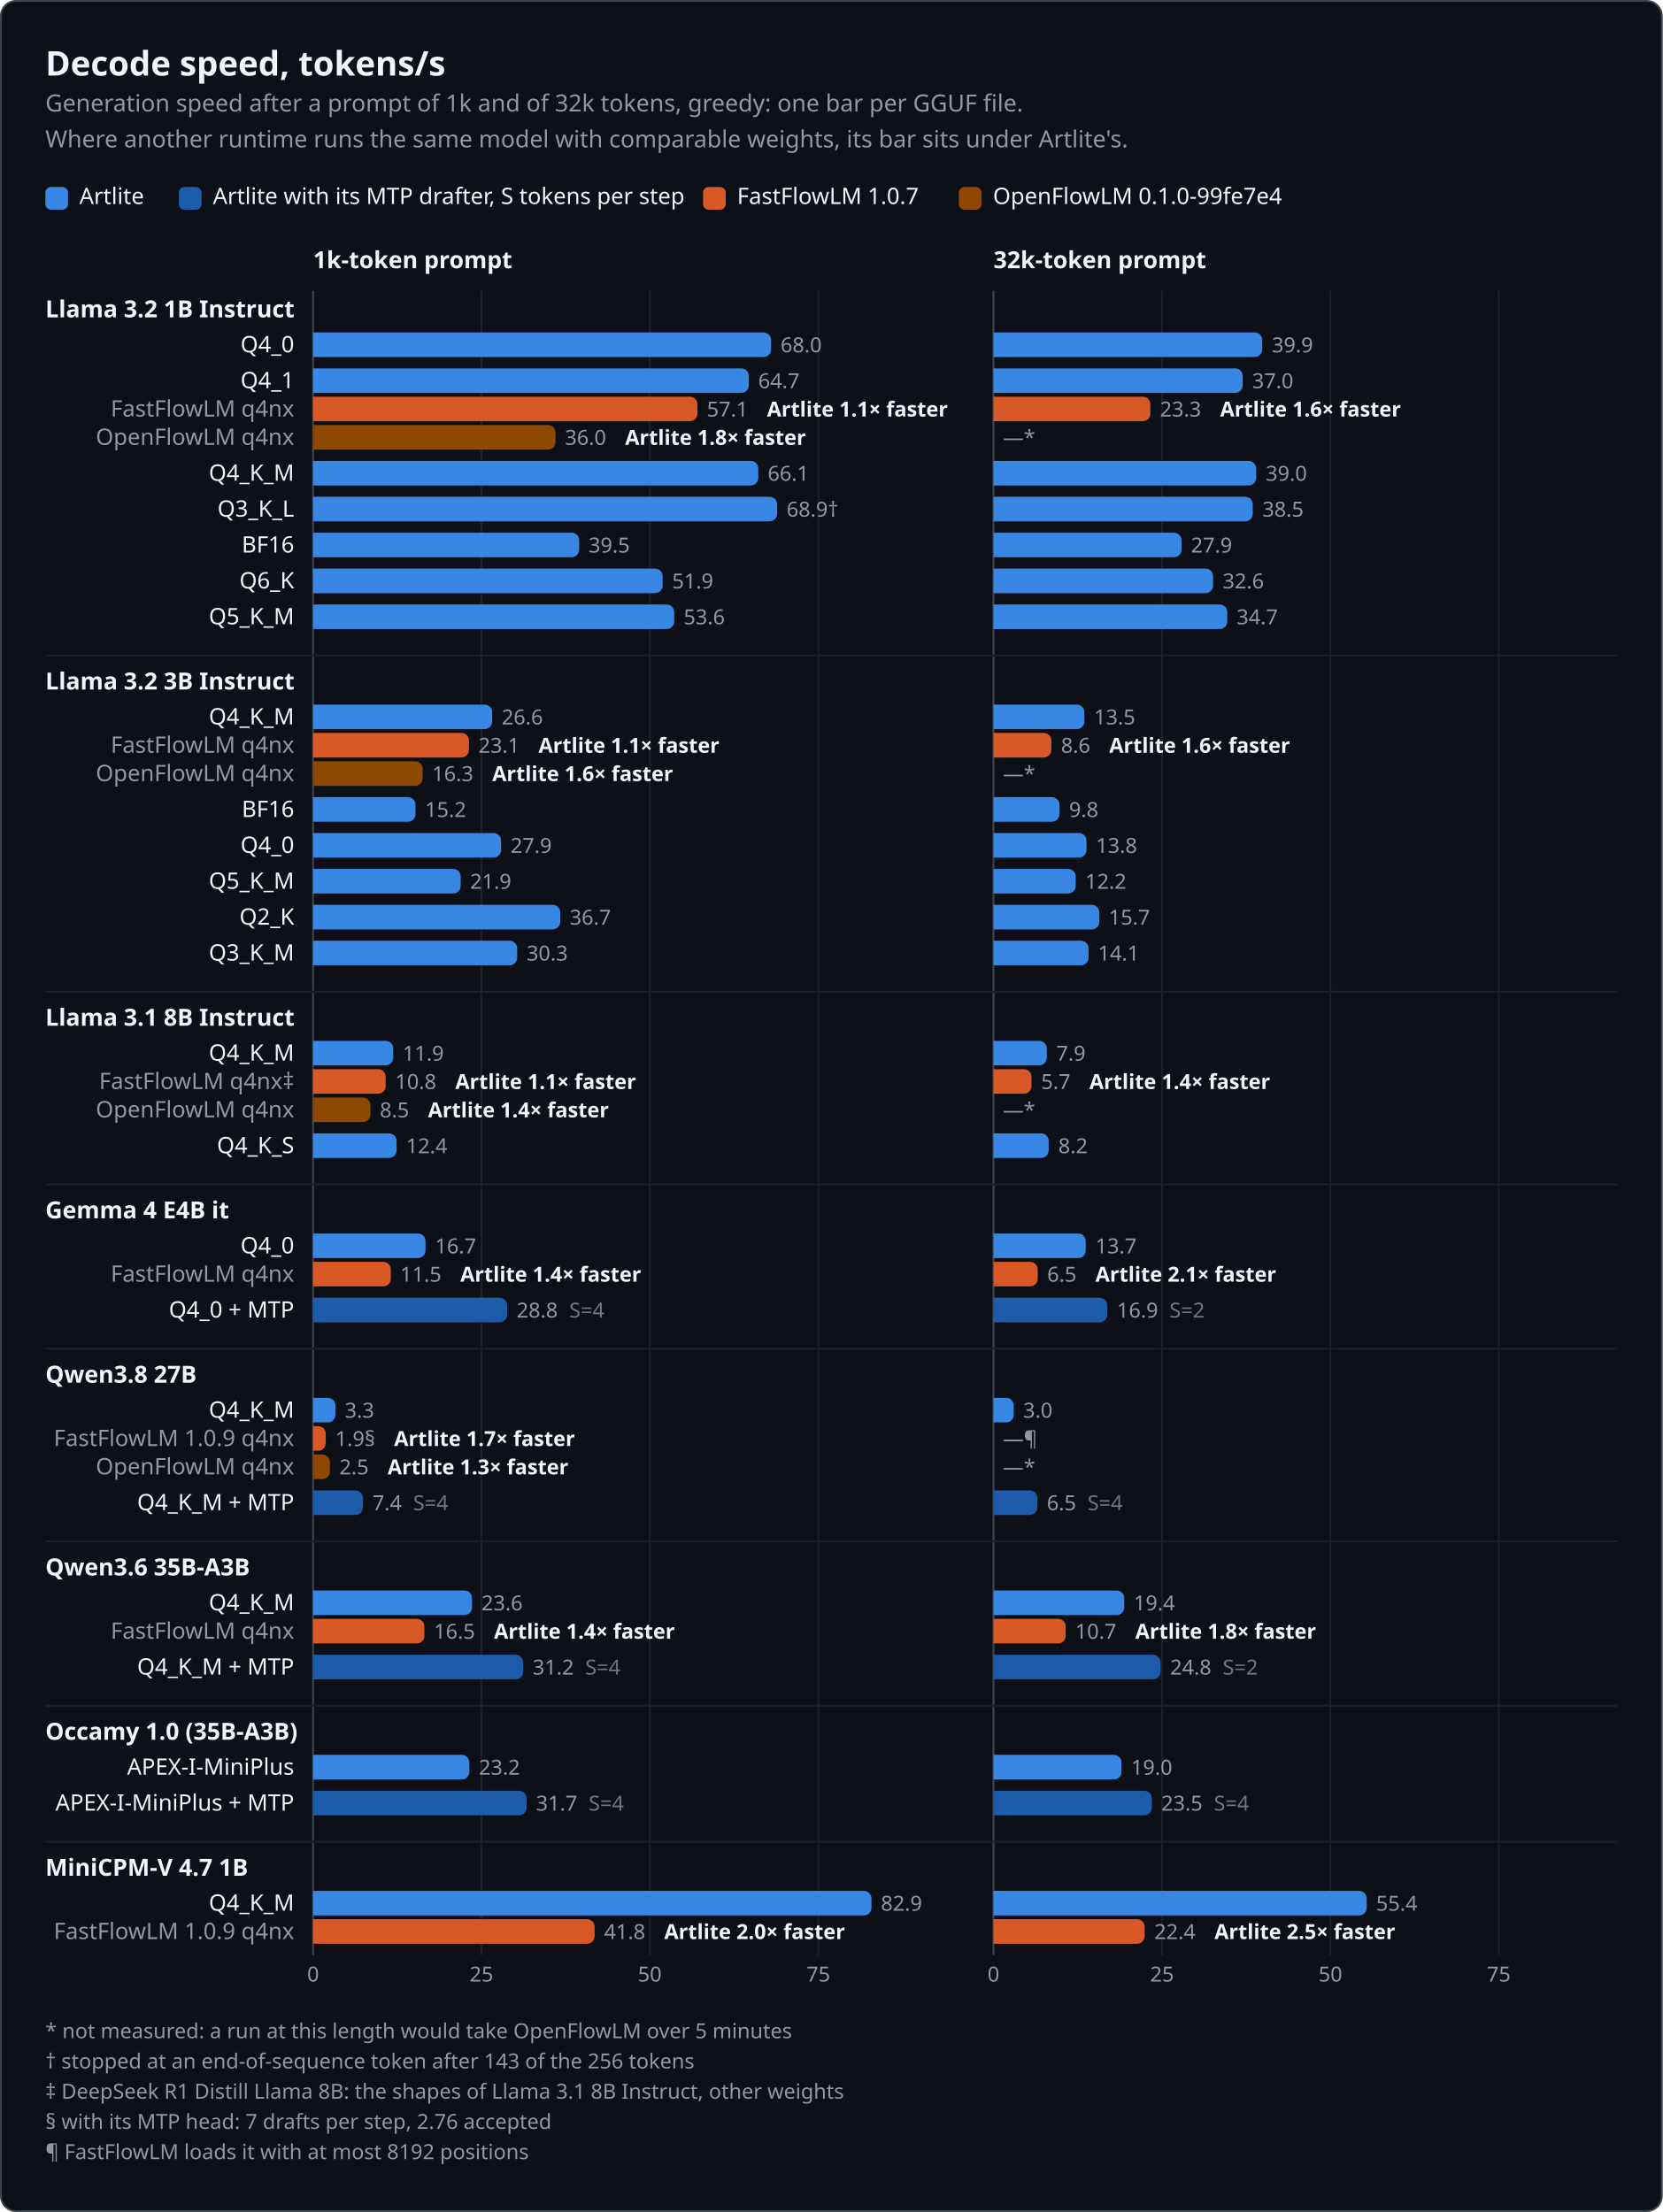
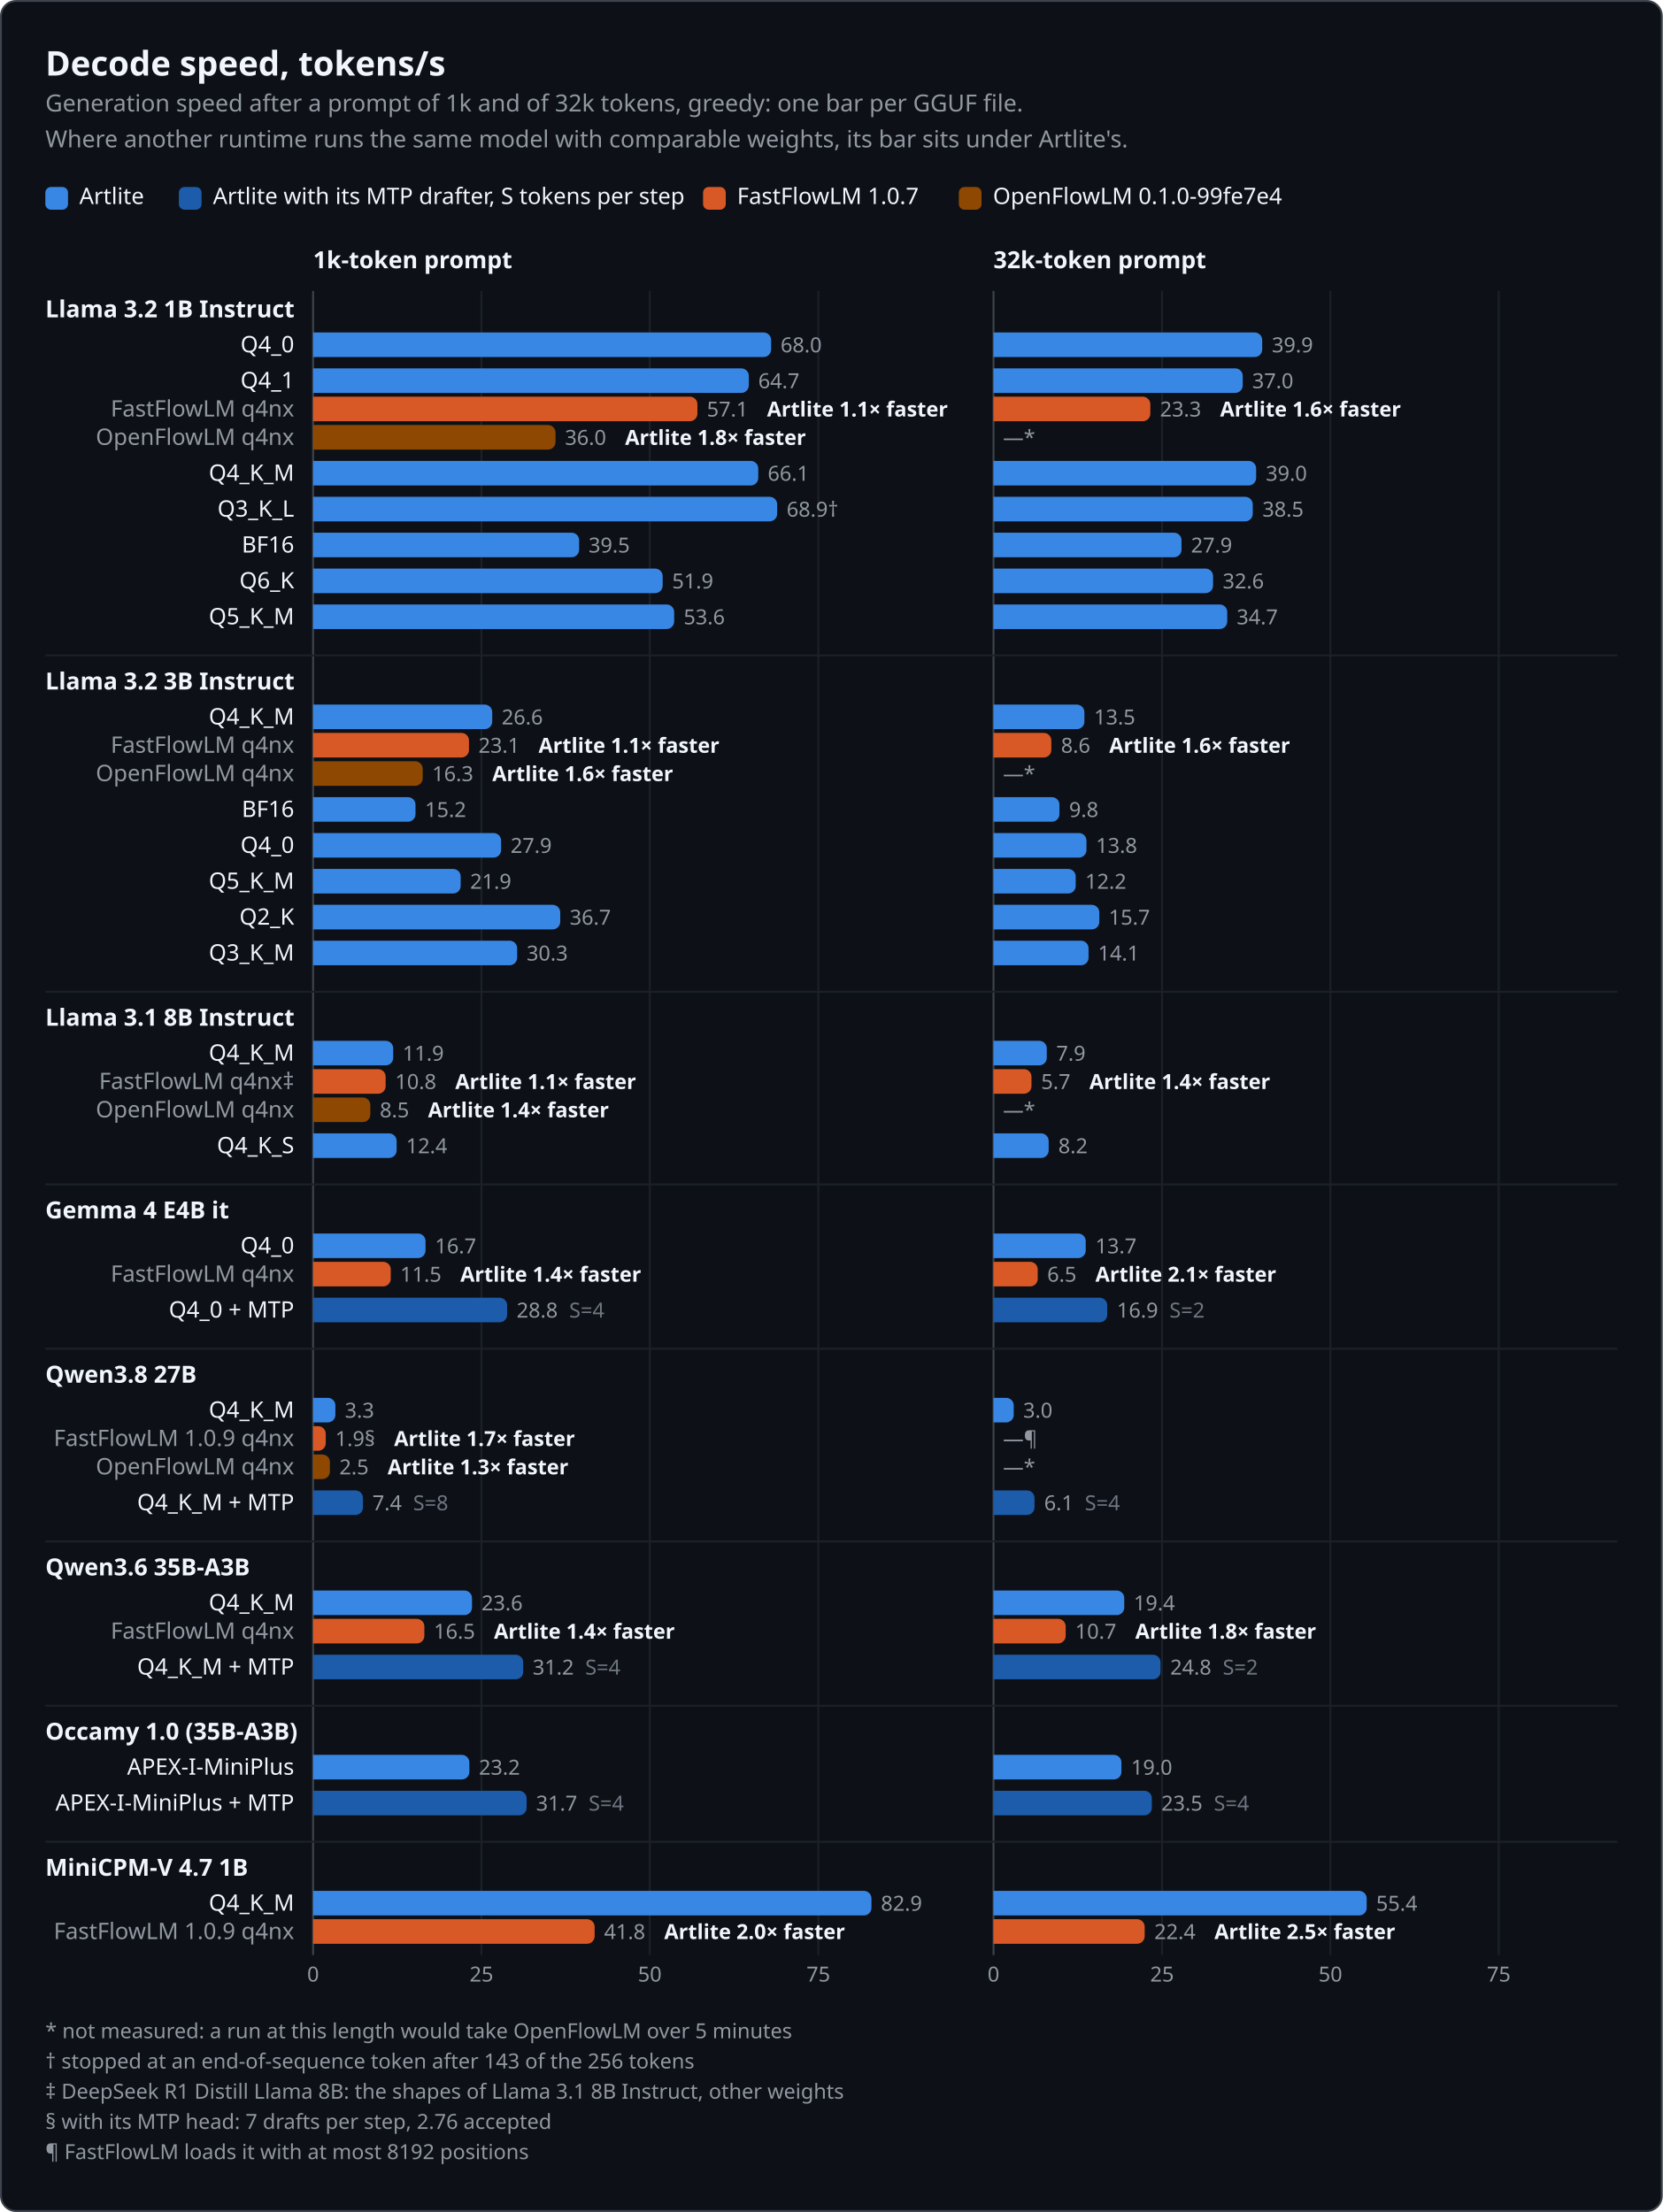
<svg xmlns="http://www.w3.org/2000/svg" width="880" height="1171" viewBox="0 0 880 1171" role="img" aria-labelledby="t d">
  <style>text{font-family:-apple-system, BlinkMacSystemFont, "Segoe UI", "Noto Sans", Helvetica, Arial, sans-serif;font-size:11px;fill:#9198a1;font-variant-numeric:tabular-nums}.title{font-size:18px;font-weight:600;fill:#f0f6fc}.sub{font-size:12.5px}.h{font-size:12.5px;font-weight:600;fill:#f0f6fc}.lbl{font-size:12px;fill:#f0f6fc}.lbl2{font-size:12px}.strong{font-weight:600;fill:#f0f6fc}.muted{fill:#6e7681}.small{font-size:10px}.halo{paint-order:stroke;stroke:#0d1117;stroke-width:3px;stroke-linejoin:round}.grid{stroke:#1b2129}.axis{stroke:#3d444d}.guide{stroke:#2d333b}.bracket{stroke:#9198a1;fill:none}.ft{fill:#1c5cab}.detail{font-size:12px;font-weight:400;fill:#9198a1}.tile{fill:#1b2129;stroke:#9198a1;stroke-width:1}.cut{stroke:#9198a1;stroke-width:.75;fill:none}.f0{fill:#3987e5}.l0{stroke:#3987e5;stroke-width:2;fill:none;stroke-linejoin:round;stroke-linecap:round}.d0{fill:#3987e5;stroke:#0d1117;stroke-width:1.5}.b0{fill:#3987e5;fill-opacity:.16}.f1{fill:#d95926}.l1{stroke:#d95926;stroke-width:2;fill:none;stroke-linejoin:round;stroke-linecap:round}.d1{fill:#d95926;stroke:#0d1117;stroke-width:1.5}.b1{fill:#d95926;fill-opacity:.16}.f2{fill:#199e70}.l2{stroke:#199e70;stroke-width:2;fill:none;stroke-linejoin:round;stroke-linecap:round}.d2{fill:#199e70;stroke:#0d1117;stroke-width:1.5}.b2{fill:#199e70;fill-opacity:.16}.f3{fill:#8f4801}.l3{stroke:#8f4801;stroke-width:2;fill:none;stroke-linejoin:round;stroke-linecap:round}.d3{fill:#8f4801;stroke:#0d1117;stroke-width:1.5}.b3{fill:#8f4801;fill-opacity:.16}</style>
  <rect x="0.5" y="0.5" width="879" height="1170" rx="8" fill="#0d1117" stroke="#3d444d" />
  <text x="24.0" y="40.0" class="title">Decode speed, tokens/s</text>
  <text x="24.0" y="59.0" class="sub">Generation speed after a prompt of 1k and of 32k tokens, greedy: one bar per GGUF file.</text>
  <text x="24.0" y="78.0" class="sub">Where another runtime runs the same model with comparable weights, its bar sits under Artlite's.</text>
  <rect x="24" y="99" width="12" height="12" rx="3" class="f0" />
  <text x="42.0" y="108.0" class="lbl">Artlite</text>
  <rect x="94.672" y="99" width="12" height="12" rx="3" class="ft" />
  <text x="112.7" y="108.0" class="lbl">Artlite with its MTP drafter, S tokens per step</text>
  <rect x="372.092" y="99" width="12" height="12" rx="3" class="f1" />
  <text x="390.1" y="108.0" class="lbl">FastFlowLM 1.0.7</text>
  <rect x="507.456" y="99" width="12" height="12" rx="3" class="f3" />
  <text x="525.5" y="108.0" class="lbl">OpenFlowLM 0.1.0-99fe7e4</text>
  <text x="165.7" y="142.0" class="h">1k-token prompt</text>
  <text x="525.8" y="142.0" class="h">32k-token prompt</text>
  <line x1="165.7" y1="154.0" x2="165.7" y2="1035.0" class="axis" />
  <text x="165.7" y="1049.0" text-anchor="middle">0</text>
  <line x1="254.8" y1="154.0" x2="254.8" y2="1035.0" class="grid" />
  <text x="254.8" y="1049.0" text-anchor="middle">25</text>
  <line x1="343.9" y1="154.0" x2="343.9" y2="1035.0" class="grid" />
  <text x="343.9" y="1049.0" text-anchor="middle">50</text>
  <line x1="433.1" y1="154.0" x2="433.1" y2="1035.0" class="grid" />
  <text x="433.1" y="1049.0" text-anchor="middle">75</text>
  <line x1="525.8" y1="154.0" x2="525.8" y2="1035.0" class="axis" />
  <text x="525.8" y="1049.0" text-anchor="middle">0</text>
  <line x1="615.0" y1="154.0" x2="615.0" y2="1035.0" class="grid" />
  <text x="615.0" y="1049.0" text-anchor="middle">25</text>
  <line x1="704.1" y1="154.0" x2="704.1" y2="1035.0" class="grid" />
  <text x="704.1" y="1049.0" text-anchor="middle">50</text>
  <line x1="793.2" y1="154.0" x2="793.2" y2="1035.0" class="grid" />
  <text x="793.2" y="1049.0" text-anchor="middle">75</text>
  <text x="24" y="168.0" class="h">Llama 3.2 1B Instruct</text>
  <text x="155.7" y="186.5" text-anchor="end" class="lbl">Q4_0</text>
  <path d="M165.7,176.0h238.4a4.0,4.0 0 0 1 4.0,4.0v5.0a4.0,4.0 0 0 1 -4.0,4.0h-238.4z" class="f0" />
  <text x="413.1" y="186.5">68.0</text>
  <path d="M525.8,176.0h138.2a4.0,4.0 0 0 1 4.0,4.0v5.0a4.0,4.0 0 0 1 -4.0,4.0h-138.2z" class="f0" />
  <text x="673.1" y="186.5">39.9</text>
  <text x="155.7" y="205.5" text-anchor="end" class="lbl">Q4_1</text>
  <path d="M165.7,195.0h226.6a4.0,4.0 0 0 1 4.0,4.0v5.0a4.0,4.0 0 0 1 -4.0,4.0h-226.6z" class="f0" />
  <text x="401.3" y="205.5">64.7</text>
  <path d="M525.8,195.0h127.9a4.0,4.0 0 0 1 4.0,4.0v5.0a4.0,4.0 0 0 1 -4.0,4.0h-127.9z" class="f0" />
  <text x="662.7" y="205.5">37.0</text>
  <text x="155.7" y="220.5" text-anchor="end" class="lbl2">FastFlowLM q4nx</text>
  <path d="M165.7,210.0h199.4a4.0,4.0 0 0 1 4.0,4.0v5.0a4.0,4.0 0 0 1 -4.0,4.0h-199.4z" class="f1" />
  <text x="374.1" y="220.5">57.1<tspan dx="10" class="strong">Artlite 1.1× faster</tspan>
  </text>
  <path d="M525.8,210.0h79.0a4.0,4.0 0 0 1 4.0,4.0v5.0a4.0,4.0 0 0 1 -4.0,4.0h-79.0z" class="f1" />
  <text x="613.9" y="220.5">23.3<tspan dx="10" class="strong">Artlite 1.6× faster</tspan>
  </text>
  <text x="155.7" y="235.5" text-anchor="end" class="lbl2">OpenFlowLM q4nx</text>
  <path d="M165.7,225.0h124.3a4.0,4.0 0 0 1 4.0,4.0v5.0a4.0,4.0 0 0 1 -4.0,4.0h-124.3z" class="f3" />
  <text x="299.0" y="235.5">36.0<tspan dx="10" class="strong">Artlite 1.8× faster</tspan>
  </text>
  <text x="530.8" y="235.5">—*</text>
  <text x="155.7" y="254.5" text-anchor="end" class="lbl">Q4_K_M</text>
  <path d="M165.7,244.0h231.6a4.0,4.0 0 0 1 4.0,4.0v5.0a4.0,4.0 0 0 1 -4.0,4.0h-231.6z" class="f0" />
  <text x="406.3" y="254.5">66.1</text>
  <path d="M525.8,244.0h135.0a4.0,4.0 0 0 1 4.0,4.0v5.0a4.0,4.0 0 0 1 -4.0,4.0h-135.0z" class="f0" />
  <text x="669.9" y="254.5">39.0</text>
  <text x="155.7" y="273.5" text-anchor="end" class="lbl">Q3_K_L</text>
  <path d="M165.7,263.0h241.6a4.0,4.0 0 0 1 4.0,4.0v5.0a4.0,4.0 0 0 1 -4.0,4.0h-241.6z" class="f0" />
  <text x="416.3" y="273.5">68.9†</text>
  <path d="M525.8,263.0h133.2a4.0,4.0 0 0 1 4.0,4.0v5.0a4.0,4.0 0 0 1 -4.0,4.0h-133.2z" class="f0" />
  <text x="668.1" y="273.5">38.5</text>
  <text x="155.7" y="292.5" text-anchor="end" class="lbl">BF16</text>
  <path d="M165.7,282.0h136.8a4.0,4.0 0 0 1 4.0,4.0v5.0a4.0,4.0 0 0 1 -4.0,4.0h-136.8z" class="f0" />
  <text x="311.5" y="292.5">39.5</text>
  <path d="M525.8,282.0h95.5a4.0,4.0 0 0 1 4.0,4.0v5.0a4.0,4.0 0 0 1 -4.0,4.0h-95.5z" class="f0" />
  <text x="630.3" y="292.5">27.9</text>
  <text x="155.7" y="311.5" text-anchor="end" class="lbl">Q6_K</text>
  <path d="M165.7,301.0h181.0a4.0,4.0 0 0 1 4.0,4.0v5.0a4.0,4.0 0 0 1 -4.0,4.0h-181.0z" class="f0" />
  <text x="355.7" y="311.5">51.9</text>
  <path d="M525.8,301.0h112.2a4.0,4.0 0 0 1 4.0,4.0v5.0a4.0,4.0 0 0 1 -4.0,4.0h-112.2z" class="f0" />
  <text x="647.1" y="311.5">32.6</text>
  <text x="155.7" y="330.5" text-anchor="end" class="lbl">Q5_K_M</text>
  <path d="M165.7,320.0h187.1a4.0,4.0 0 0 1 4.0,4.0v5.0a4.0,4.0 0 0 1 -4.0,4.0h-187.1z" class="f0" />
  <text x="361.8" y="330.5">53.6</text>
  <path d="M525.8,320.0h119.7a4.0,4.0 0 0 1 4.0,4.0v5.0a4.0,4.0 0 0 1 -4.0,4.0h-119.7z" class="f0" />
  <text x="654.5" y="330.5">34.7</text>
  <line x1="24" y1="347.0" x2="856" y2="347.0" class="grid" />
  <text x="24" y="365.0" class="h">Llama 3.2 3B Instruct</text>
  <text x="155.7" y="383.5" text-anchor="end" class="lbl">Q4_K_M</text>
  <path d="M165.7,373.0h90.8a4.0,4.0 0 0 1 4.0,4.0v5.0a4.0,4.0 0 0 1 -4.0,4.0h-90.8z" class="f0" />
  <text x="265.5" y="383.5">26.6</text>
  <path d="M525.8,373.0h44.1a4.0,4.0 0 0 1 4.0,4.0v5.0a4.0,4.0 0 0 1 -4.0,4.0h-44.1z" class="f0" />
  <text x="579.0" y="383.5">13.5</text>
  <text x="155.7" y="398.5" text-anchor="end" class="lbl2">FastFlowLM q4nx</text>
  <path d="M165.7,388.0h78.5a4.0,4.0 0 0 1 4.0,4.0v5.0a4.0,4.0 0 0 1 -4.0,4.0h-78.5z" class="f1" />
  <text x="253.2" y="398.5">23.1<tspan dx="10" class="strong">Artlite 1.1× faster</tspan>
  </text>
  <path d="M525.8,388.0h26.6a4.0,4.0 0 0 1 4.0,4.0v5.0a4.0,4.0 0 0 1 -4.0,4.0h-26.6z" class="f1" />
  <text x="561.5" y="398.5">8.6<tspan dx="10" class="strong">Artlite 1.6× faster</tspan>
  </text>
  <text x="155.7" y="413.5" text-anchor="end" class="lbl2">OpenFlowLM q4nx</text>
  <path d="M165.7,403.0h54.0a4.0,4.0 0 0 1 4.0,4.0v5.0a4.0,4.0 0 0 1 -4.0,4.0h-54.0z" class="f3" />
  <text x="228.7" y="413.5">16.3<tspan dx="10" class="strong">Artlite 1.6× faster</tspan>
  </text>
  <text x="530.8" y="413.5">—*</text>
  <text x="155.7" y="432.5" text-anchor="end" class="lbl">BF16</text>
  <path d="M165.7,422.0h50.2a4.0,4.0 0 0 1 4.0,4.0v5.0a4.0,4.0 0 0 1 -4.0,4.0h-50.2z" class="f0" />
  <text x="224.9" y="432.5">15.2</text>
  <path d="M525.8,422.0h30.9a4.0,4.0 0 0 1 4.0,4.0v5.0a4.0,4.0 0 0 1 -4.0,4.0h-30.9z" class="f0" />
  <text x="565.8" y="432.5">9.8</text>
  <text x="155.7" y="451.5" text-anchor="end" class="lbl">Q4_0</text>
  <path d="M165.7,441.0h95.5a4.0,4.0 0 0 1 4.0,4.0v5.0a4.0,4.0 0 0 1 -4.0,4.0h-95.5z" class="f0" />
  <text x="270.2" y="451.5">27.9</text>
  <path d="M525.8,441.0h45.2a4.0,4.0 0 0 1 4.0,4.0v5.0a4.0,4.0 0 0 1 -4.0,4.0h-45.2z" class="f0" />
  <text x="580.0" y="451.5">13.8</text>
  <text x="155.7" y="470.5" text-anchor="end" class="lbl">Q5_K_M</text>
  <path d="M165.7,460.0h74.1a4.0,4.0 0 0 1 4.0,4.0v5.0a4.0,4.0 0 0 1 -4.0,4.0h-74.1z" class="f0" />
  <text x="248.8" y="470.5">21.9</text>
  <path d="M525.8,460.0h39.5a4.0,4.0 0 0 1 4.0,4.0v5.0a4.0,4.0 0 0 1 -4.0,4.0h-39.5z" class="f0" />
  <text x="574.3" y="470.5">12.2</text>
  <text x="155.7" y="489.5" text-anchor="end" class="lbl">Q2_K</text>
  <path d="M165.7,479.0h126.8a4.0,4.0 0 0 1 4.0,4.0v5.0a4.0,4.0 0 0 1 -4.0,4.0h-126.8z" class="f0" />
  <text x="301.5" y="489.5">36.7</text>
  <path d="M525.8,479.0h52.0a4.0,4.0 0 0 1 4.0,4.0v5.0a4.0,4.0 0 0 1 -4.0,4.0h-52.0z" class="f0" />
  <text x="586.8" y="489.5">15.7</text>
  <text x="155.7" y="508.5" text-anchor="end" class="lbl">Q3_K_M</text>
  <path d="M165.7,498.0h104.0a4.0,4.0 0 0 1 4.0,4.0v5.0a4.0,4.0 0 0 1 -4.0,4.0h-104.0z" class="f0" />
  <text x="278.7" y="508.5">30.3</text>
  <path d="M525.8,498.0h46.3a4.0,4.0 0 0 1 4.0,4.0v5.0a4.0,4.0 0 0 1 -4.0,4.0h-46.3z" class="f0" />
  <text x="581.1" y="508.5">14.1</text>
  <line x1="24" y1="525.0" x2="856" y2="525.0" class="grid" />
  <text x="24" y="543.0" class="h">Llama 3.1 8B Instruct</text>
  <text x="155.7" y="561.5" text-anchor="end" class="lbl">Q4_K_M</text>
  <path d="M165.7,551.0h38.4a4.0,4.0 0 0 1 4.0,4.0v5.0a4.0,4.0 0 0 1 -4.0,4.0h-38.4z" class="f0" />
  <text x="213.1" y="561.5">11.9</text>
  <path d="M525.8,551.0h24.2a4.0,4.0 0 0 1 4.0,4.0v5.0a4.0,4.0 0 0 1 -4.0,4.0h-24.2z" class="f0" />
  <text x="559.0" y="561.5">7.9</text>
  <text x="155.7" y="576.5" text-anchor="end" class="lbl2">FastFlowLM q4nx‡</text>
  <path d="M165.7,566.0h34.4a4.0,4.0 0 0 1 4.0,4.0v5.0a4.0,4.0 0 0 1 -4.0,4.0h-34.4z" class="f1" />
  <text x="209.1" y="576.5">10.8<tspan dx="10" class="strong">Artlite 1.1× faster</tspan>
  </text>
  <path d="M525.8,566.0h16.1a4.0,4.0 0 0 1 4.0,4.0v5.0a4.0,4.0 0 0 1 -4.0,4.0h-16.1z" class="f1" />
  <text x="551.0" y="576.5">5.7<tspan dx="10" class="strong">Artlite 1.4× faster</tspan>
  </text>
  <text x="155.7" y="591.5" text-anchor="end" class="lbl2">OpenFlowLM q4nx</text>
  <path d="M165.7,581.0h26.3a4.0,4.0 0 0 1 4.0,4.0v5.0a4.0,4.0 0 0 1 -4.0,4.0h-26.3z" class="f3" />
  <text x="201.0" y="591.5">8.5<tspan dx="10" class="strong">Artlite 1.4× faster</tspan>
  </text>
  <text x="530.8" y="591.5">—*</text>
  <text x="155.7" y="610.5" text-anchor="end" class="lbl">Q4_K_S</text>
  <path d="M165.7,600.0h40.2a4.0,4.0 0 0 1 4.0,4.0v5.0a4.0,4.0 0 0 1 -4.0,4.0h-40.2z" class="f0" />
  <text x="214.9" y="610.5">12.4</text>
  <path d="M525.8,600.0h25.2a4.0,4.0 0 0 1 4.0,4.0v5.0a4.0,4.0 0 0 1 -4.0,4.0h-25.2z" class="f0" />
  <text x="560.1" y="610.5">8.2</text>
  <line x1="24" y1="627.0" x2="856" y2="627.0" class="grid" />
  <text x="24" y="645.0" class="h">Gemma 4 E4B it</text>
  <text x="155.7" y="663.5" text-anchor="end" class="lbl">Q4_0</text>
  <path d="M165.7,653.0h55.5a4.0,4.0 0 0 1 4.0,4.0v5.0a4.0,4.0 0 0 1 -4.0,4.0h-55.5z" class="f0" />
  <text x="230.2" y="663.5">16.7</text>
  <path d="M525.8,653.0h44.8a4.0,4.0 0 0 1 4.0,4.0v5.0a4.0,4.0 0 0 1 -4.0,4.0h-44.8z" class="f0" />
  <text x="579.7" y="663.5">13.7</text>
  <text x="155.7" y="678.5" text-anchor="end" class="lbl2">FastFlowLM q4nx</text>
  <path d="M165.7,668.0h37.1a4.0,4.0 0 0 1 4.0,4.0v5.0a4.0,4.0 0 0 1 -4.0,4.0h-37.1z" class="f1" />
  <text x="211.8" y="678.5">11.5<tspan dx="10" class="strong">Artlite 1.4× faster</tspan>
  </text>
  <path d="M525.8,668.0h19.4a4.0,4.0 0 0 1 4.0,4.0v5.0a4.0,4.0 0 0 1 -4.0,4.0h-19.4z" class="f1" />
  <text x="554.2" y="678.5">6.5<tspan dx="10" class="strong">Artlite 2.1× faster</tspan>
  </text>
  <text x="155.7" y="697.5" text-anchor="end" class="lbl">Q4_0 + MTP</text>
  <path d="M165.7,687.0h98.7a4.0,4.0 0 0 1 4.0,4.0v5.0a4.0,4.0 0 0 1 -4.0,4.0h-98.7z" class="ft" />
  <text x="273.4" y="697.5">28.8<tspan dx="6" class="muted">S=4</tspan>
  </text>
  <path d="M525.8,687.0h56.2a4.0,4.0 0 0 1 4.0,4.0v5.0a4.0,4.0 0 0 1 -4.0,4.0h-56.2z" class="ft" />
  <text x="591.1" y="697.5">16.9<tspan dx="6" class="muted">S=2</tspan>
  </text>
  <line x1="24" y1="714.0" x2="856" y2="714.0" class="grid" />
  <text x="24" y="732.0" class="h">Qwen3.8 27B</text>
  <text x="155.7" y="750.5" text-anchor="end" class="lbl">Q4_K_M</text>
  <path d="M165.7,740.0h7.8a4.0,4.0 0 0 1 4.0,4.0v5.0a4.0,4.0 0 0 1 -4.0,4.0h-7.8z" class="f0" />
  <text x="182.5" y="750.5">3.3</text>
  <path d="M525.8,740.0h6.7a4.0,4.0 0 0 1 4.0,4.0v5.0a4.0,4.0 0 0 1 -4.0,4.0h-6.7z" class="f0" />
  <text x="541.5" y="750.5">3.0</text>
  <text x="155.7" y="765.5" text-anchor="end" class="lbl2">FastFlowLM 1.0.9 q4nx</text>
  <path d="M165.7,755.0h2.7a4.0,4.0 0 0 1 4.0,4.0v5.0a4.0,4.0 0 0 1 -4.0,4.0h-2.7z" class="f1" />
  <text x="177.4" y="765.5">1.9§<tspan dx="10" class="strong">Artlite 1.7× faster</tspan>
  </text>
  <text x="530.8" y="765.5">—¶</text>
  <text x="155.7" y="780.5" text-anchor="end" class="lbl2">OpenFlowLM q4nx</text>
  <path d="M165.7,770.0h4.9a4.0,4.0 0 0 1 4.0,4.0v5.0a4.0,4.0 0 0 1 -4.0,4.0h-4.9z" class="f3" />
  <text x="179.6" y="780.5">2.5<tspan dx="10" class="strong">Artlite 1.3× faster</tspan>
  </text>
  <text x="530.8" y="780.5">—*</text>
  <text x="155.7" y="799.5" text-anchor="end" class="lbl">Q4_K_M + MTP</text>
  <path d="M165.7,789.0h22.4a4.0,4.0 0 0 1 4.0,4.0v5.0a4.0,4.0 0 0 1 -4.0,4.0h-22.4z" class="ft" />
-   <text x="197.1" y="799.5">7.4<tspan dx="6" class="muted">S=4</tspan>
-   </text>
-   <path d="M525.8,789.0h19.2a4.0,4.0 0 0 1 4.0,4.0v5.0a4.0,4.0 0 0 1 -4.0,4.0h-19.2z" class="ft" />
-   <text x="554.0" y="799.5">6.5<tspan dx="6" class="muted">S=4</tspan>
+   <text x="197.1" y="799.5">7.4<tspan dx="6" class="muted">S=8</tspan>
+   </text>
+   <path d="M525.8,789.0h17.7a4.0,4.0 0 0 1 4.0,4.0v5.0a4.0,4.0 0 0 1 -4.0,4.0h-17.7z" class="ft" />
+   <text x="552.6" y="799.5">6.1<tspan dx="6" class="muted">S=4</tspan>
  </text>
  <line x1="24" y1="816.0" x2="856" y2="816.0" class="grid" />
  <text x="24" y="834.0" class="h">Qwen3.6 35B-A3B</text>
  <text x="155.7" y="852.5" text-anchor="end" class="lbl">Q4_K_M</text>
  <path d="M165.7,842.0h80.1a4.0,4.0 0 0 1 4.0,4.0v5.0a4.0,4.0 0 0 1 -4.0,4.0h-80.1z" class="f0" />
  <text x="254.8" y="852.5">23.6</text>
  <path d="M525.8,842.0h65.2a4.0,4.0 0 0 1 4.0,4.0v5.0a4.0,4.0 0 0 1 -4.0,4.0h-65.2z" class="f0" />
  <text x="600.0" y="852.5">19.4</text>
  <text x="155.7" y="867.5" text-anchor="end" class="lbl2">FastFlowLM q4nx</text>
  <path d="M165.7,857.0h54.9a4.0,4.0 0 0 1 4.0,4.0v5.0a4.0,4.0 0 0 1 -4.0,4.0h-54.9z" class="f1" />
  <text x="229.6" y="867.5">16.5<tspan dx="10" class="strong">Artlite 1.4× faster</tspan>
  </text>
  <path d="M525.8,857.0h34.2a4.0,4.0 0 0 1 4.0,4.0v5.0a4.0,4.0 0 0 1 -4.0,4.0h-34.2z" class="f1" />
  <text x="569.0" y="867.5">10.7<tspan dx="10" class="strong">Artlite 1.8× faster</tspan>
  </text>
  <text x="155.7" y="886.5" text-anchor="end" class="lbl">Q4_K_M + MTP</text>
  <path d="M165.7,876.0h107.2a4.0,4.0 0 0 1 4.0,4.0v5.0a4.0,4.0 0 0 1 -4.0,4.0h-107.2z" class="ft" />
  <text x="281.9" y="886.5">31.2<tspan dx="6" class="muted">S=4</tspan>
  </text>
  <path d="M525.8,876.0h84.4a4.0,4.0 0 0 1 4.0,4.0v5.0a4.0,4.0 0 0 1 -4.0,4.0h-84.4z" class="ft" />
  <text x="619.3" y="886.5">24.8<tspan dx="6" class="muted">S=2</tspan>
  </text>
  <line x1="24" y1="903.0" x2="856" y2="903.0" class="grid" />
  <text x="24" y="921.0" class="h">Occamy 1.0 (35B-A3B)</text>
  <text x="155.7" y="939.5" text-anchor="end" class="lbl">APEX-I-MiniPlus</text>
  <path d="M165.7,929.0h78.7a4.0,4.0 0 0 1 4.0,4.0v5.0a4.0,4.0 0 0 1 -4.0,4.0h-78.7z" class="f0" />
  <text x="253.4" y="939.5">23.2</text>
  <path d="M525.8,929.0h63.7a4.0,4.0 0 0 1 4.0,4.0v5.0a4.0,4.0 0 0 1 -4.0,4.0h-63.7z" class="f0" />
  <text x="598.6" y="939.5">19.0</text>
  <text x="155.7" y="958.5" text-anchor="end" class="lbl">APEX-I-MiniPlus + MTP</text>
  <path d="M165.7,948.0h109.0a4.0,4.0 0 0 1 4.0,4.0v5.0a4.0,4.0 0 0 1 -4.0,4.0h-109.0z" class="ft" />
  <text x="283.7" y="958.5">31.7<tspan dx="6" class="muted">S=4</tspan>
  </text>
  <path d="M525.8,948.0h79.8a4.0,4.0 0 0 1 4.0,4.0v5.0a4.0,4.0 0 0 1 -4.0,4.0h-79.8z" class="ft" />
  <text x="614.6" y="958.5">23.5<tspan dx="6" class="muted">S=4</tspan>
  </text>
  <line x1="24" y1="975.0" x2="856" y2="975.0" class="grid" />
  <text x="24" y="993.0" class="h">MiniCPM-V 4.7 1B</text>
  <text x="155.7" y="1011.5" text-anchor="end" class="lbl">Q4_K_M</text>
  <path d="M165.7,1001.0h291.5a4.0,4.0 0 0 1 4.0,4.0v5.0a4.0,4.0 0 0 1 -4.0,4.0h-291.5z" class="f0" />
  <text x="466.2" y="1011.5">82.9</text>
  <path d="M525.8,1001.0h193.5a4.0,4.0 0 0 1 4.0,4.0v5.0a4.0,4.0 0 0 1 -4.0,4.0h-193.5z" class="f0" />
  <text x="728.3" y="1011.5">55.4</text>
  <text x="155.7" y="1026.5" text-anchor="end" class="lbl2">FastFlowLM 1.0.9 q4nx</text>
  <path d="M165.7,1016.0h145.0a4.0,4.0 0 0 1 4.0,4.0v5.0a4.0,4.0 0 0 1 -4.0,4.0h-145.0z" class="f1" />
  <text x="319.7" y="1026.5">41.8<tspan dx="10" class="strong">Artlite 2.0× faster</tspan>
  </text>
  <path d="M525.8,1016.0h76.0a4.0,4.0 0 0 1 4.0,4.0v5.0a4.0,4.0 0 0 1 -4.0,4.0h-76.0z" class="f1" />
  <text x="610.9" y="1026.5">22.4<tspan dx="10" class="strong">Artlite 2.5× faster</tspan>
  </text>
  <text x="24.0" y="1079.0">* not measured: a run at this length would take OpenFlowLM over 5 minutes</text>
  <text x="24.0" y="1095.0">† stopped at an end-of-sequence token after 143 of the 256 tokens</text>
  <text x="24.0" y="1111.0">‡ DeepSeek R1 Distill Llama 8B: the shapes of Llama 3.1 8B Instruct, other weights</text>
  <text x="24.0" y="1127.0">§ with its MTP head: 7 drafts per step, 2.76 accepted</text>
  <text x="24.0" y="1143.0">¶ FastFlowLM loads it with at most 8192 positions</text>
</svg>
